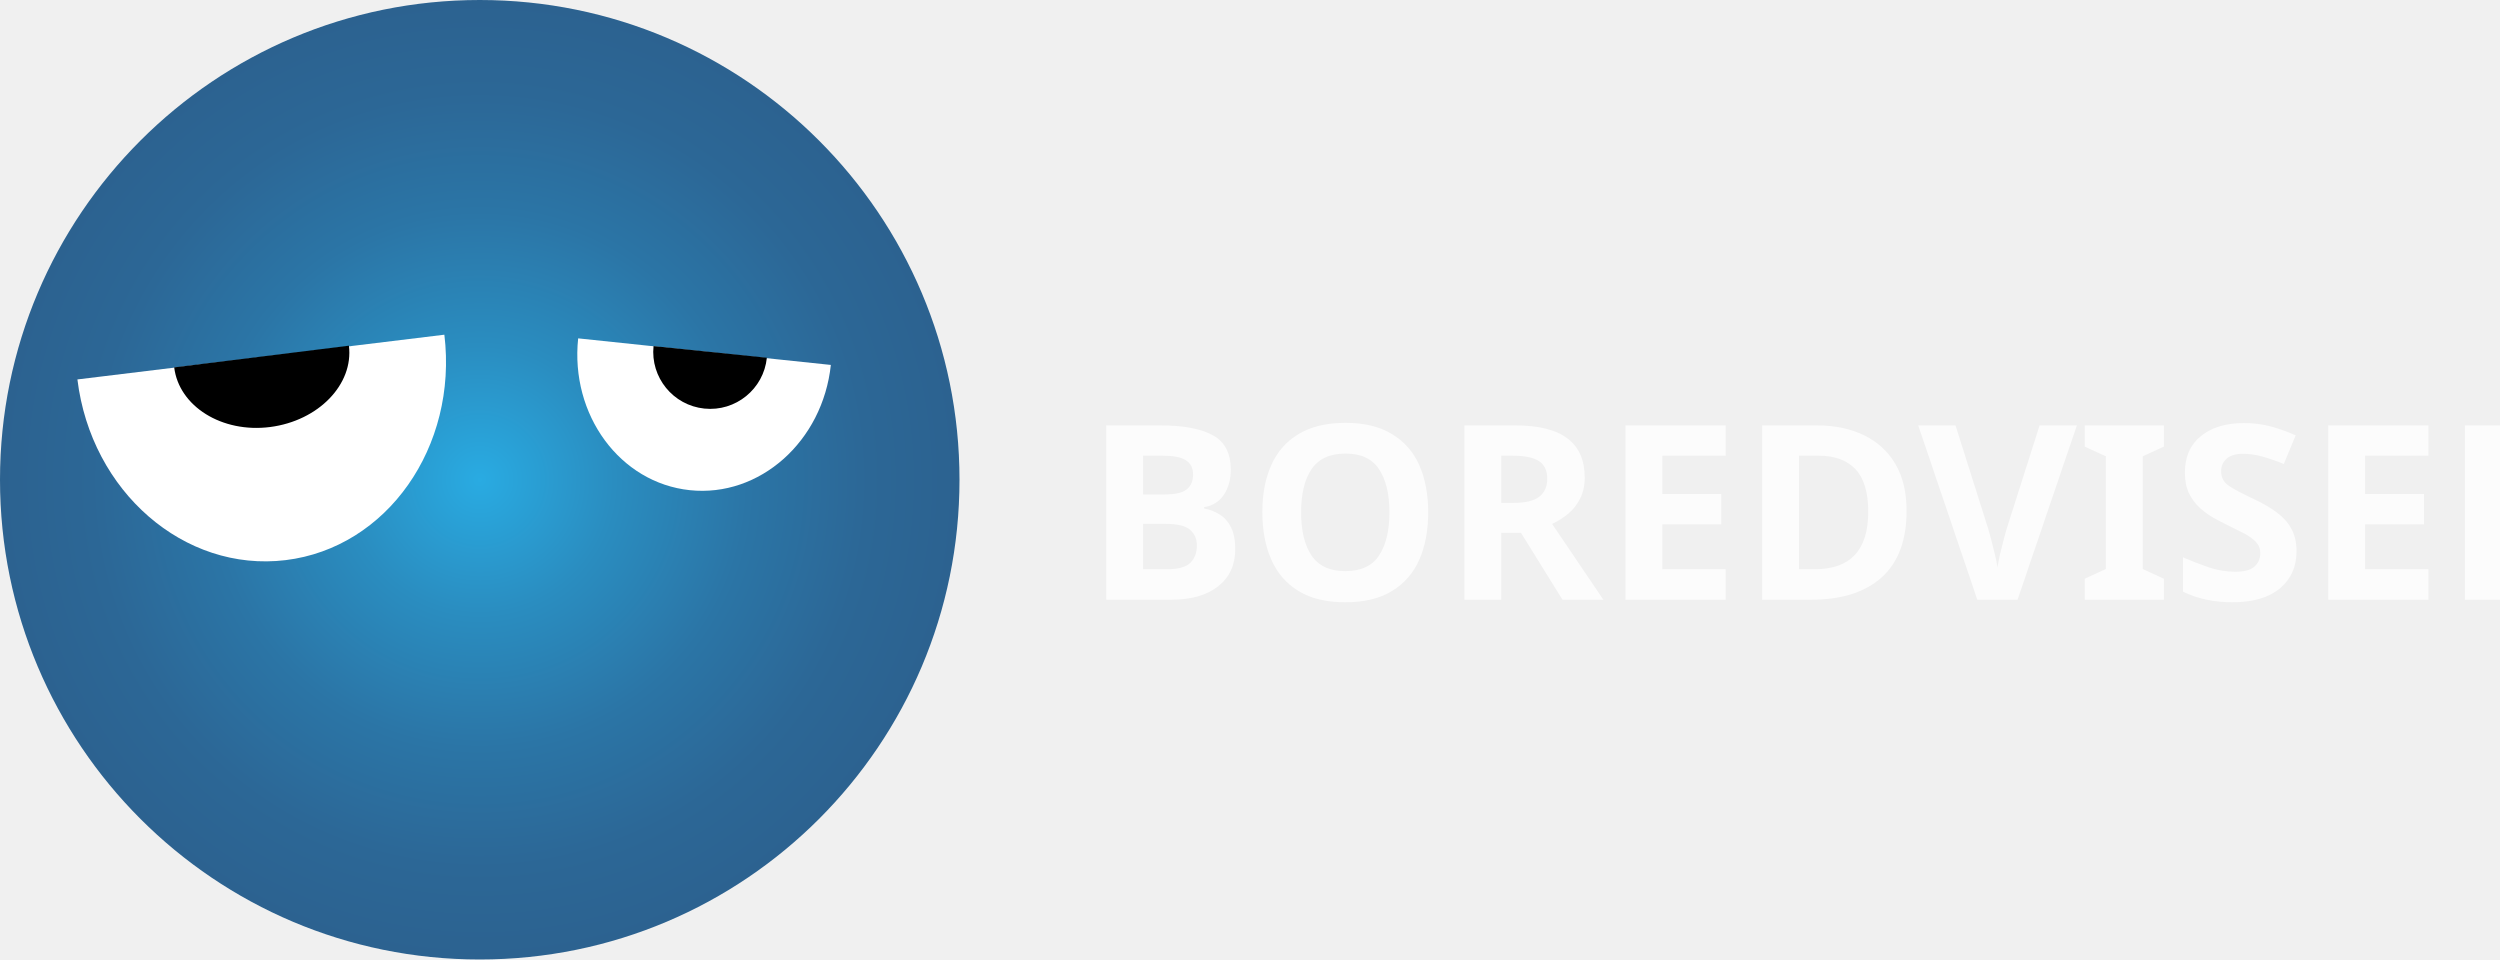
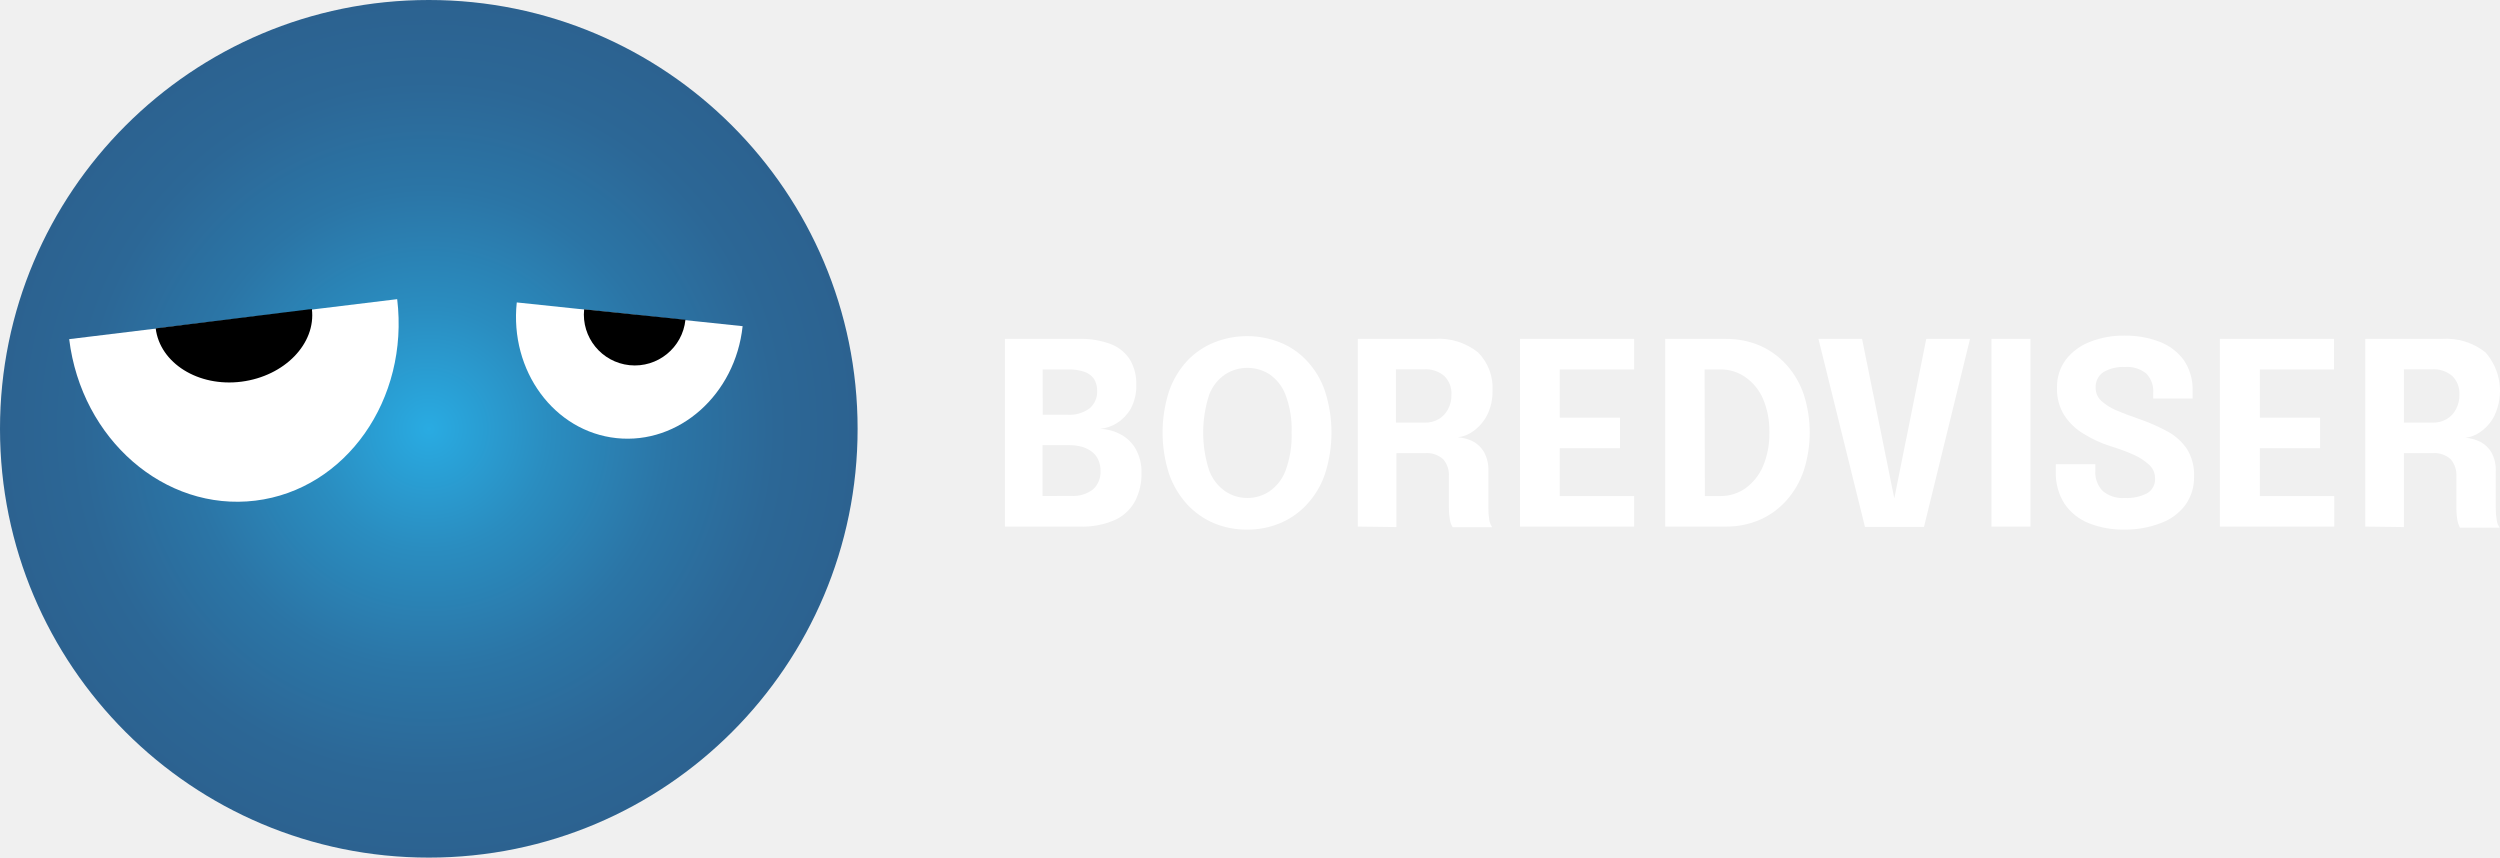
- <svg xmlns="http://www.w3.org/2000/svg" id="Layer_2" data-name="Layer 2" viewBox="0 0 184.42 70.78">
+ <svg xmlns="http://www.w3.org/2000/svg" id="Layer_2" data-name="Layer 2" viewBox="0 0 206.33 70.78">
  <defs>
-     <style>.cls-1{fill:url(#radial-gradient);}.cls-2{fill:#fff;}.cls-3{font-size:18px;fill:#fcfcfc;font-family:TrebuchetMS-Bold, Trebuchet MS;font-weight:700;}</style>
+     <style>.cls-1{fill:url(#radial-gradient);}.cls-2{fill:#fff;}</style>
    <radialGradient id="radial-gradient" cx="35.39" cy="35.39" r="35.39" gradientUnits="userSpaceOnUse">
      <stop offset="0" stop-color="#29abe2" />
      <stop offset="0.28" stop-color="#2a8dc0" />
      <stop offset="0.56" stop-color="#2b75a6" />
      <stop offset="0.81" stop-color="#2c6796" />
      <stop offset="1" stop-color="#2c6290" />
    </radialGradient>
  </defs>
  <circle class="cls-1" cx="35.39" cy="35.39" r="35.39" />
-   <path class="cls-2" d="M38.57,69.3c1,8.27-4.23,15.72-11.71,16.63S12.51,80.87,11.5,72.6" transform="translate(-5.79 -44.61)" />
-   <path class="cls-2" d="M67.08,71.53c-.6,5.64-5.25,9.78-10.4,9.24s-8.84-5.55-8.24-11.2" transform="translate(-5.79 -44.61)" />
-   <path d="M62.36,71A4.18,4.18,0,0,1,54,70.14" transform="translate(-5.79 -44.61)" />
-   <path d="M31.53,70.11c.35,2.86-2.25,5.54-5.81,6s-6.73-1.53-7.08-4.4" transform="translate(-5.79 -44.61)" />
-   <text class="cls-3" transform="translate(79.98 44.24)">BOREDVISER</text>
+   <path class="cls-2" d="M33.57,69.3c1,8.27-4.23,15.72-11.71,16.63S7.51,80.87,6.5,72.6" transform="translate(-0.79 -44.61)" />
+   <path class="cls-2" d="M62.08,71.53c-.6,5.64-5.25,9.78-10.4,9.24s-8.84-5.55-8.24-11.2" transform="translate(-0.79 -44.61)" />
+   <path d="M57.36,71A4.18,4.18,0,0,1,49,70.14" transform="translate(-0.79 -44.61)" />
+   <path d="M26.53,70.11c.35,2.86-2.25,5.54-5.81,6s-6.73-1.53-7.08-4.4" transform="translate(-0.79 -44.61)" />
+   <path class="cls-2" d="M89.85,72.58a6.82,6.82,0,0,1,2.67.45,3.24,3.24,0,0,1,1.55,1.3,3.87,3.87,0,0,1,.5,2,4,4,0,0,1-.45,2A3.42,3.42,0,0,1,93,79.51a3.14,3.14,0,0,1-1.41.49,3.83,3.83,0,0,1,1.53.38,3.2,3.2,0,0,1,1.33,1.16A3.87,3.87,0,0,1,95,83.68a4.84,4.84,0,0,1-.51,2.25,3.6,3.6,0,0,1-1.63,1.57,6.68,6.68,0,0,1-3,.57H83.73V72.58Zm-3,7.17-1.08-.91h3.09a2.81,2.81,0,0,0,1.86-.53,1.79,1.79,0,0,0,.62-1.43,1.85,1.85,0,0,0-.26-1,1.61,1.61,0,0,0-.78-.58A3.86,3.86,0,0,0,89,75.1H85.37l1.47-1.55Zm2.35,5.79A2.68,2.68,0,0,0,91,85a1.92,1.92,0,0,0,.62-1.5,2.24,2.24,0,0,0-.18-.93,1.81,1.81,0,0,0-.52-.67,2.57,2.57,0,0,0-.81-.41,3.89,3.89,0,0,0-1.06-.14h-3.3l1.08-.9v6.65l-1.47-1.55Z" transform="translate(-0.79 -44.61)" />
+   <path class="cls-2" d="M103.74,88.32A7,7,0,0,1,101,87.8a6.42,6.42,0,0,1-2.22-1.55,7.32,7.32,0,0,1-1.5-2.51,11.16,11.16,0,0,1,0-6.86,7.15,7.15,0,0,1,1.49-2.49A6.33,6.33,0,0,1,101,72.87a7.35,7.35,0,0,1,5.43,0,6.16,6.16,0,0,1,2.22,1.52,6.86,6.86,0,0,1,1.49,2.49,11.16,11.16,0,0,1,0,6.86,7,7,0,0,1-1.5,2.51,6.36,6.36,0,0,1-2.23,1.55A6.93,6.93,0,0,1,103.74,88.32Zm0-2.61a3.28,3.28,0,0,0,1.81-.54,3.63,3.63,0,0,0,1.34-1.72,8.32,8.32,0,0,0,.5-3.14,8,8,0,0,0-.51-3.13,3.59,3.59,0,0,0-1.33-1.69,3.41,3.41,0,0,0-3.62,0,3.54,3.54,0,0,0-1.34,1.69,10.08,10.08,0,0,0,0,6.27,3.63,3.63,0,0,0,1.34,1.72A3.25,3.25,0,0,0,103.74,85.71Z" transform="translate(-0.79 -44.61)" />
+   <path class="cls-2" d="M112.85,88.07V72.58h6.28a5.2,5.2,0,0,1,3.64,1.11,4.13,4.13,0,0,1,1.2,3.19,4.27,4.27,0,0,1-.45,2,3.75,3.75,0,0,1-1.13,1.31,2.67,2.67,0,0,1-1.28.51,3.39,3.39,0,0,1,1.21.32,2.33,2.33,0,0,1,.94.88,3.08,3.08,0,0,1,.37,1.6v3a5.65,5.65,0,0,0,.07,1,1.53,1.53,0,0,0,.24.62h-3.26a1.74,1.74,0,0,1-.23-.63,5.49,5.49,0,0,1-.08-.94V83.92a2,2,0,0,0-.47-1.41,2,2,0,0,0-1.51-.5h-3.22l.87-1v7.1ZM116,80.68l-.87-1.19h3.26a2.19,2.19,0,0,0,1.12-.28,2,2,0,0,0,.78-.81,2.43,2.43,0,0,0,.29-1.23,2,2,0,0,0-.59-1.53,2.35,2.35,0,0,0-1.67-.55H115.1L116,74Z" transform="translate(-0.79 -44.61)" />
+   <path class="cls-2" d="M128.05,75.1l1.47-1.55V80l-.74-.92h5.71v2.52h-5.71l.74-.92V87.1l-1.47-1.55h7.61v2.52h-9.42V72.58h9.42V75.1Z" transform="translate(-0.79 -44.61)" />
+   <path class="cls-2" d="M138.22,88.07V72.58h5a7,7,0,0,1,2.83.56,6.43,6.43,0,0,1,2.19,1.59,7,7,0,0,1,1.42,2.44,10.27,10.27,0,0,1,0,6.27,7.12,7.12,0,0,1-1.42,2.46,6.33,6.33,0,0,1-2.19,1.6,6.88,6.88,0,0,1-2.83.57Zm3.28-1L140,85.55h2.78a3.55,3.55,0,0,0,2.05-.63,4.39,4.39,0,0,0,1.46-1.82,6.86,6.86,0,0,0,.53-2.8,6.77,6.77,0,0,0-.53-2.79,4.26,4.26,0,0,0-1.46-1.78,3.55,3.55,0,0,0-2.05-.63H140l1.47-1.55Z" transform="translate(-0.79 -44.61)" />
+   <path class="cls-2" d="M154.71,88.1l-3.84-15.52h3.6l2.73,13.51h-.14l2.71-13.51h3.61l-3.8,15.52Z" transform="translate(-0.79 -44.61)" />
+   <path class="cls-2" d="M165.15,88.07V72.58h3.22V88.07Z" transform="translate(-0.79 -44.61)" />
+   <path class="cls-2" d="M176.18,88.32a7.74,7.74,0,0,1-3-.53,4.4,4.4,0,0,1-2-1.6,4.65,4.65,0,0,1-.72-2.66v-.61h3.26v.55a2.2,2.2,0,0,0,.61,1.66,2.52,2.52,0,0,0,1.81.58,3.68,3.68,0,0,0,1.86-.39,1.34,1.34,0,0,0,.65-1.26,1.46,1.46,0,0,0-.49-1.09,4.63,4.63,0,0,0-1.32-.85,17.26,17.26,0,0,0-1.91-.7,9.59,9.59,0,0,1-2.16-1,4.86,4.86,0,0,1-1.6-1.52,4,4,0,0,1-.61-2.28,3.72,3.72,0,0,1,.73-2.33,4.56,4.56,0,0,1,2-1.47,7.44,7.44,0,0,1,2.83-.51,7.75,7.75,0,0,1,2.91.51,4.41,4.41,0,0,1,2,1.52,4.27,4.27,0,0,1,.72,2.53v.63H178.5v-.48a2.1,2.1,0,0,0-.56-1.57,2.47,2.47,0,0,0-1.76-.55,3.22,3.22,0,0,0-1.79.42,1.46,1.46,0,0,0-.64,1.3,1.42,1.42,0,0,0,.46,1.07,4.41,4.41,0,0,0,1.25.79c.54.23,1.14.46,1.82.69a15.79,15.79,0,0,1,2.42,1.06,4.54,4.54,0,0,1,1.6,1.46,4,4,0,0,1,.57,2.23,3.88,3.88,0,0,1-.72,2.37,4.37,4.37,0,0,1-2,1.48A8,8,0,0,1,176.18,88.32Z" transform="translate(-0.79 -44.61)" />
+   <path class="cls-2" d="M185.83,75.1l1.47-1.55V80l-.74-.92h5.71v2.52h-5.71l.74-.92V87.1l-1.47-1.55h7.61v2.52H184V72.58h9.42V75.1Z" transform="translate(-0.79 -44.61)" />
+   <path class="cls-2" d="M196,88.07V72.58h6.28a5.22,5.22,0,0,1,3.64,1.11,4.81,4.81,0,0,1,.74,5.23,3.63,3.63,0,0,1-1.12,1.31,2.67,2.67,0,0,1-1.28.51,3.39,3.39,0,0,1,1.21.32,2.33,2.33,0,0,1,.94.88,3.08,3.08,0,0,1,.36,1.6v3a5.61,5.61,0,0,0,.08,1,1.4,1.4,0,0,0,.24.62h-3.27a2,2,0,0,1-.22-.63,5.49,5.49,0,0,1-.08-.94V83.92a2,2,0,0,0-.47-1.41,2,2,0,0,0-1.51-.5h-3.22l.87-1v7.1Zm3.19-7.39-.87-1.19h3.26a2.19,2.19,0,0,0,1.12-.28,2,2,0,0,0,.78-.81,2.43,2.43,0,0,0,.29-1.23,2,2,0,0,0-.59-1.53,2.34,2.34,0,0,0-1.66-.55h-3.27l.94-1.06Z" transform="translate(-0.79 -44.61)" />
</svg>
